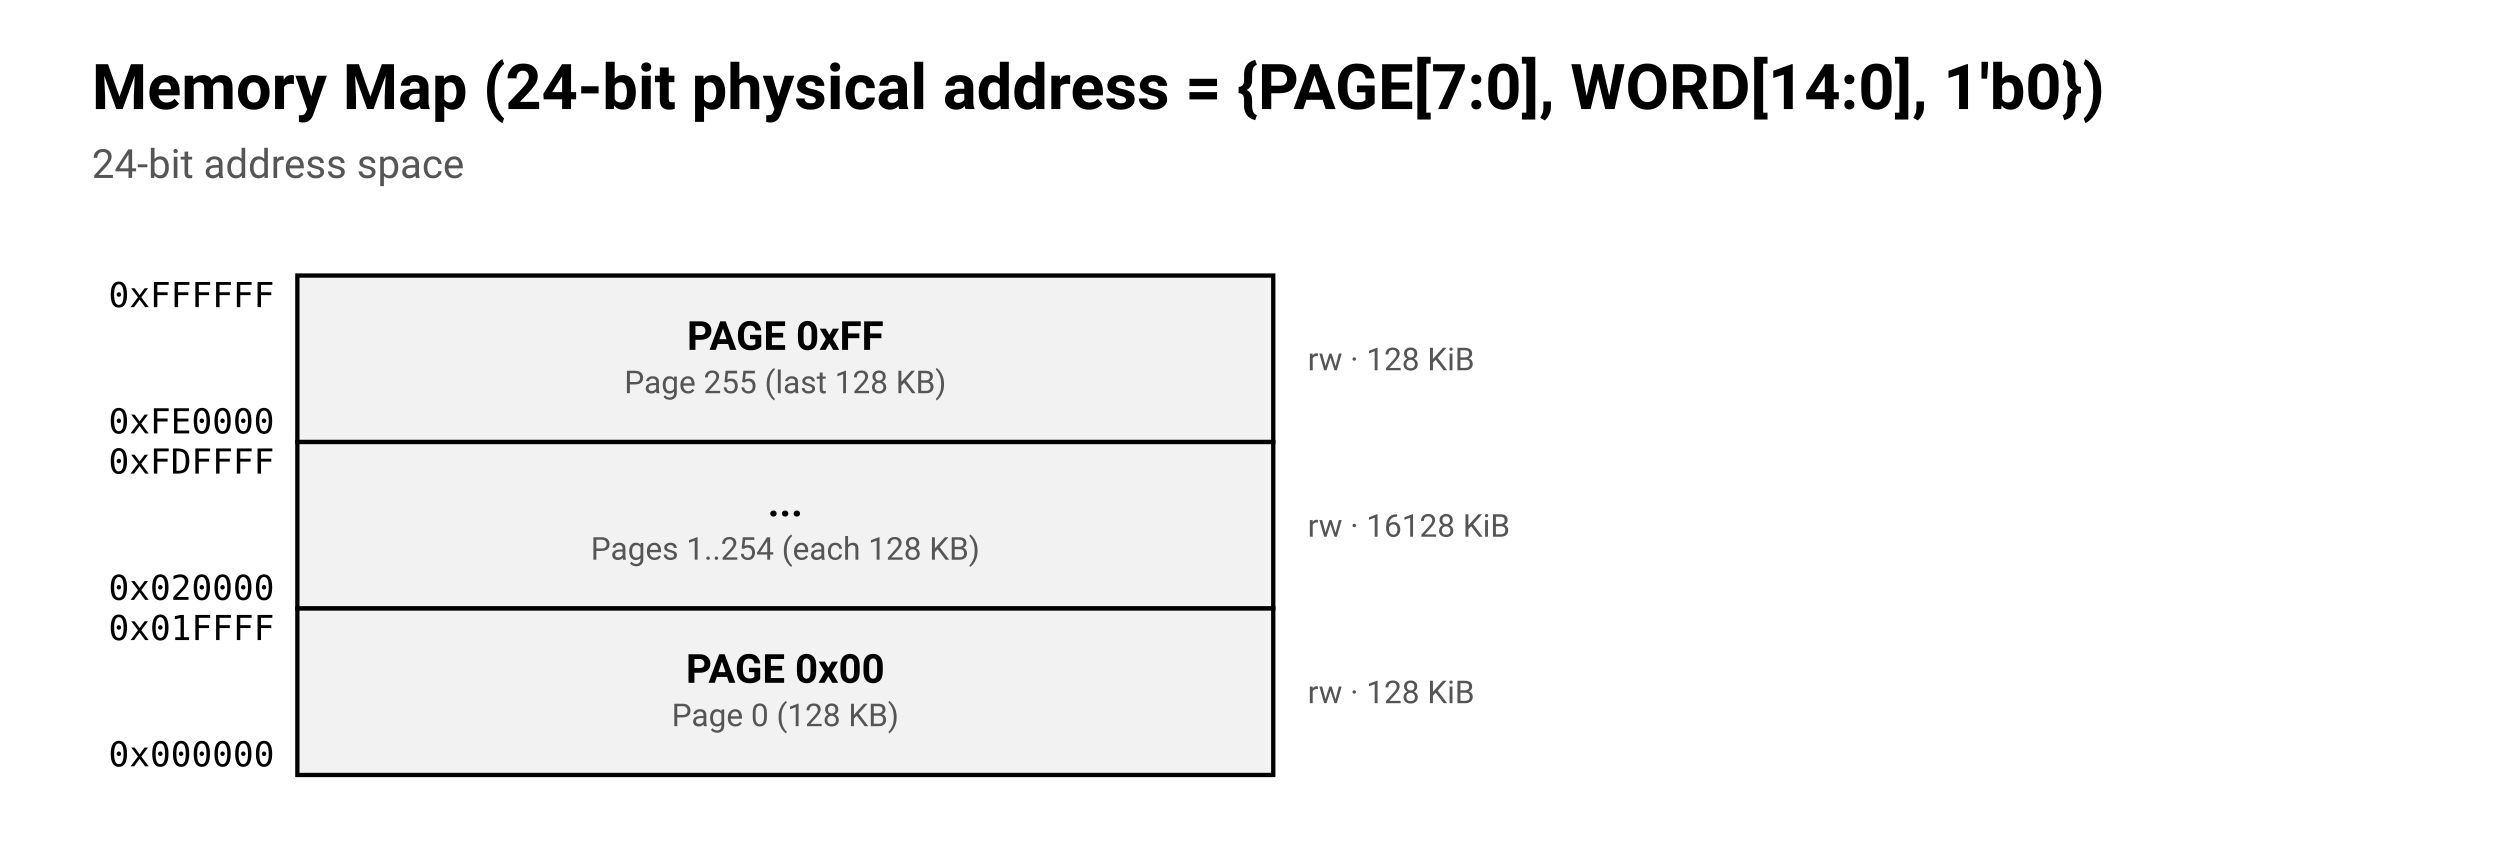
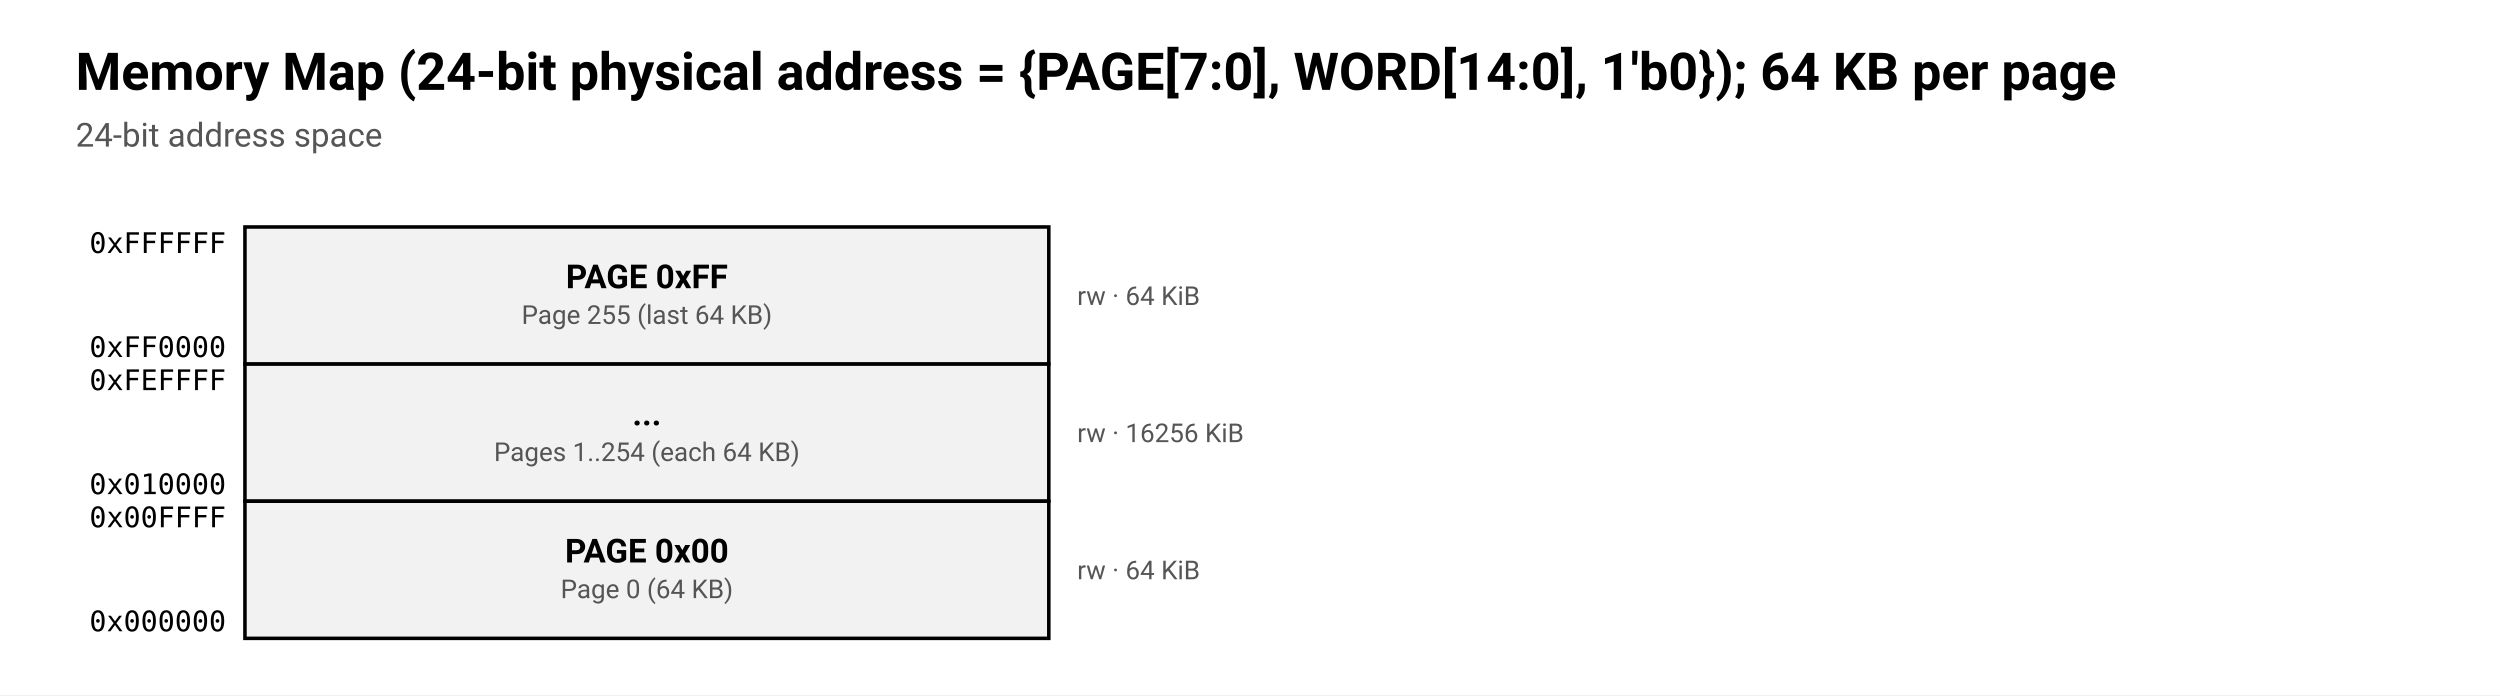
- <svg xmlns="http://www.w3.org/2000/svg" width="871" height="294" viewBox="0 0 871 294">
+ <svg xmlns="http://www.w3.org/2000/svg" width="1057.4" height="294" viewBox="0 0 1057.4 294">
  <defs>
    <pattern id="hatch" width="6" height="6" patternUnits="userSpaceOnUse" patternTransform="rotate(45)">
      <rect width="6" height="6" fill="#FFFFFF" />
      <line x1="0" y1="0" x2="0" y2="6" stroke="#B0B0B0" stroke-width="2" />
    </pattern>
    <pattern id="xpat" width="8" height="8" patternUnits="userSpaceOnUse">
      <rect width="8" height="8" fill="#FFFFFF" />
      <path d="M0 0L8 8M8 0L0 8" stroke="#C07070" stroke-width="1" />
    </pattern>
    <marker id="arr" viewBox="0 0 10 10" refX="9" refY="5" markerWidth="8" markerHeight="8" orient="auto">
      <path d="M0 0L10 5L0 10z" fill="#000000" />
    </marker>
  </defs>
  <style>text{font-family:-apple-system,BlinkMacSystemFont,"Segoe UI",Roboto,Helvetica,Arial,sans-serif}.m{font-family:ui-monospace,Menlo,Consolas,"DejaVu Sans Mono",monospace}</style>
-   <rect width="871" height="294" fill="#FFFFFF" />
-   <text x="32" y="38" font-size="22" font-weight="700" fill="#000000">Memory Map (24-bit physical address = {PAGE[7:0], WORD[14:0], 1'b0})</text>
+   <rect width="1057.4" height="294" fill="#FFFFFF" />
+   <text x="32" y="38" font-size="22" font-weight="700" fill="#000000">Memory Map (24-bit physical address = {PAGE[7:0], WORD[14:0], 1'b0}); 64 KB per page</text>
  <text x="32" y="62" font-size="14" fill="#555555">24-bit address space</text>
  <rect x="103.6" y="96" width="340" height="58" fill="#F2F2F2" stroke="#000000" stroke-width="1.5" />
  <text x="273.6" y="121.9" font-size="14" text-anchor="middle" fill="#000000" font-weight="700">PAGE 0xFF</text>
-   <text x="273.6" y="137" font-size="11" text-anchor="middle" fill="#555555">Page 255 (last 128 KB)</text>
-   <text x="455.6" y="129" font-size="11" text-anchor="start" fill="#555555">rw · 128 KiB</text>
+   <text x="273.6" y="137" font-size="11" text-anchor="middle" fill="#555555">Page 255 (last 64 KB)</text>
+   <text x="455.6" y="129" font-size="11" text-anchor="start" fill="#555555">rw · 64 KiB</text>
  <text x="95.6" y="107" font-size="12" text-anchor="end" fill="#000000" class="m">0xFFFFFF</text>
-   <text x="95.6" y="151" font-size="12" text-anchor="end" fill="#000000" class="m">0xFE0000</text>
+   <text x="95.6" y="151" font-size="12" text-anchor="end" fill="#000000" class="m">0xFF0000</text>
  <rect x="103.6" y="154" width="340" height="58" fill="#F2F2F2" stroke="#000000" stroke-width="1.5" />
  <text x="273.6" y="179.9" font-size="14" text-anchor="middle" fill="#000000" font-weight="700">...</text>
-   <text x="273.6" y="195" font-size="11" text-anchor="middle" fill="#555555">Pages 1..254 (each 128 KB)</text>
-   <text x="455.6" y="187" font-size="11" text-anchor="start" fill="#555555">rw · 16128 KiB</text>
-   <text x="95.6" y="165" font-size="12" text-anchor="end" fill="#000000" class="m">0xFDFFFF</text>
-   <text x="95.6" y="209" font-size="12" text-anchor="end" fill="#000000" class="m">0x020000</text>
+   <text x="273.6" y="195" font-size="11" text-anchor="middle" fill="#555555">Pages 1..254 (each 64 KB)</text>
+   <text x="455.6" y="187" font-size="11" text-anchor="start" fill="#555555">rw · 16256 KiB</text>
+   <text x="95.6" y="165" font-size="12" text-anchor="end" fill="#000000" class="m">0xFEFFFF</text>
+   <text x="95.6" y="209" font-size="12" text-anchor="end" fill="#000000" class="m">0x010000</text>
  <rect x="103.6" y="212" width="340" height="58" fill="#F2F2F2" stroke="#000000" stroke-width="1.5" />
  <text x="273.6" y="237.9" font-size="14" text-anchor="middle" fill="#000000" font-weight="700">PAGE 0x00</text>
-   <text x="273.6" y="253" font-size="11" text-anchor="middle" fill="#555555">Page 0 (128 KB)</text>
-   <text x="455.6" y="245" font-size="11" text-anchor="start" fill="#555555">rw · 128 KiB</text>
-   <text x="95.6" y="223" font-size="12" text-anchor="end" fill="#000000" class="m">0x01FFFF</text>
+   <text x="273.6" y="253" font-size="11" text-anchor="middle" fill="#555555">Page 0 (64 KB)</text>
+   <text x="455.6" y="245" font-size="11" text-anchor="start" fill="#555555">rw · 64 KiB</text>
+   <text x="95.6" y="223" font-size="12" text-anchor="end" fill="#000000" class="m">0x00FFFF</text>
  <text x="95.6" y="267" font-size="12" text-anchor="end" fill="#000000" class="m">0x000000</text>
</svg>
